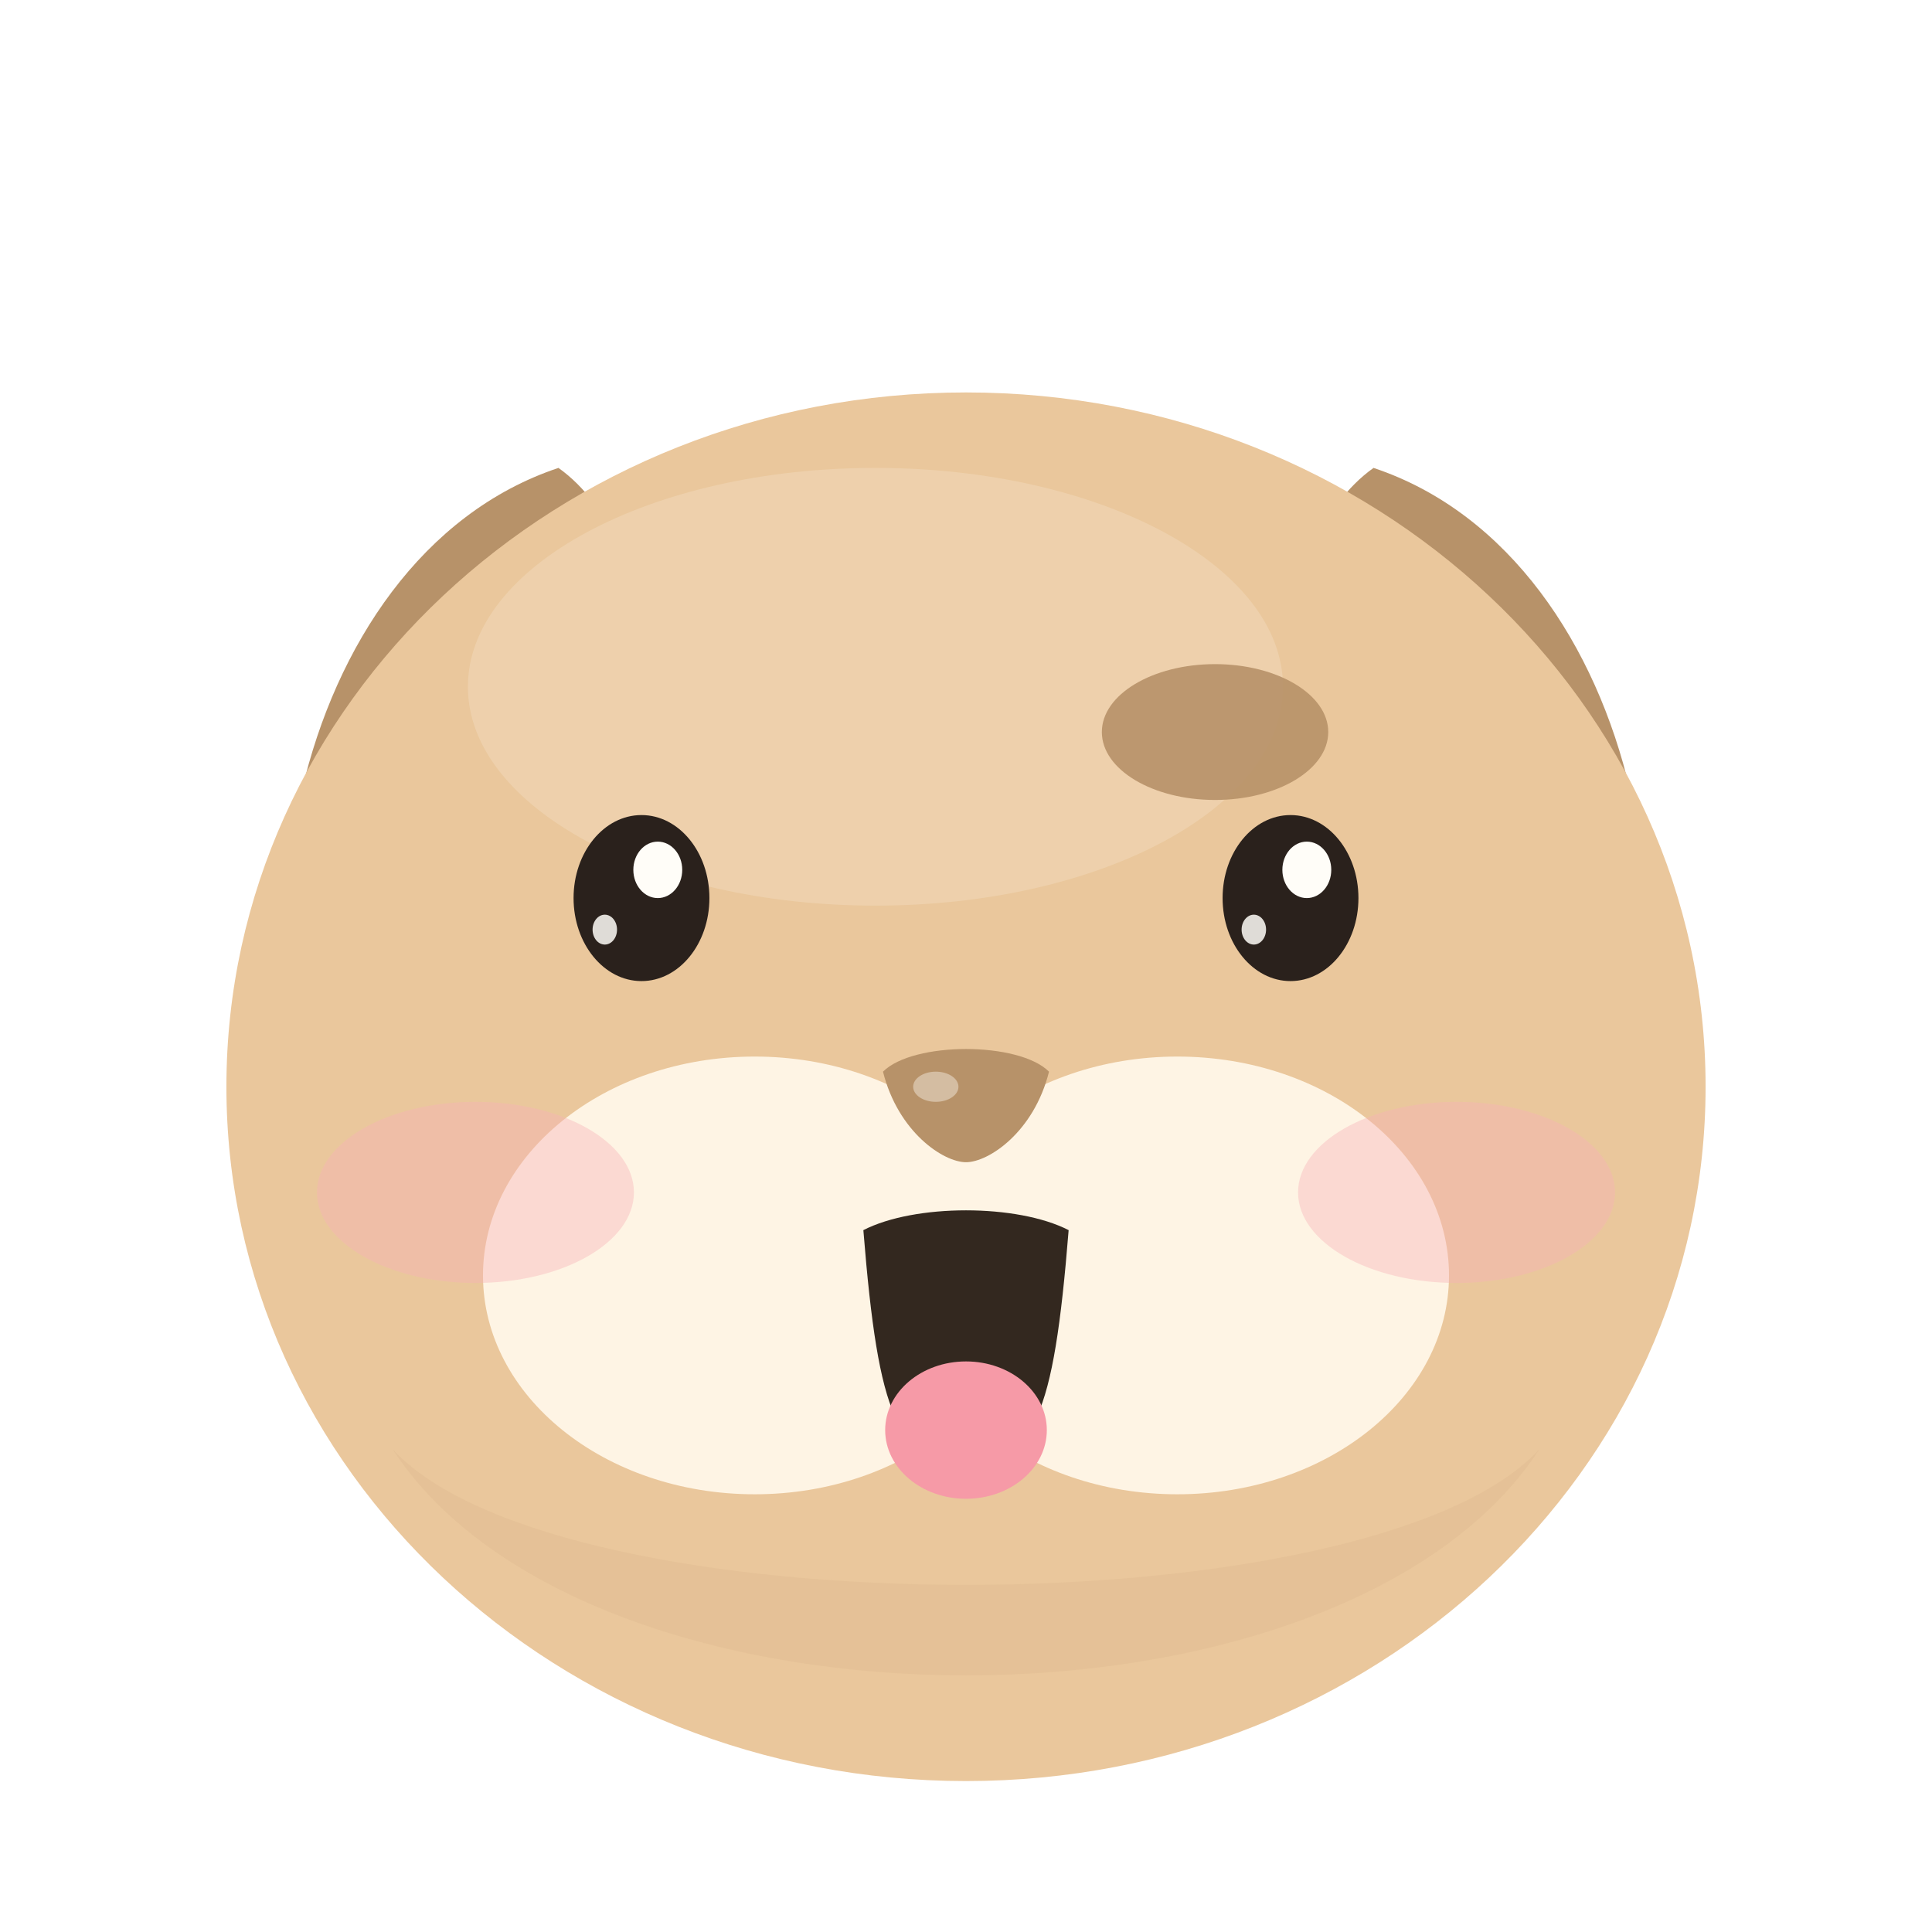
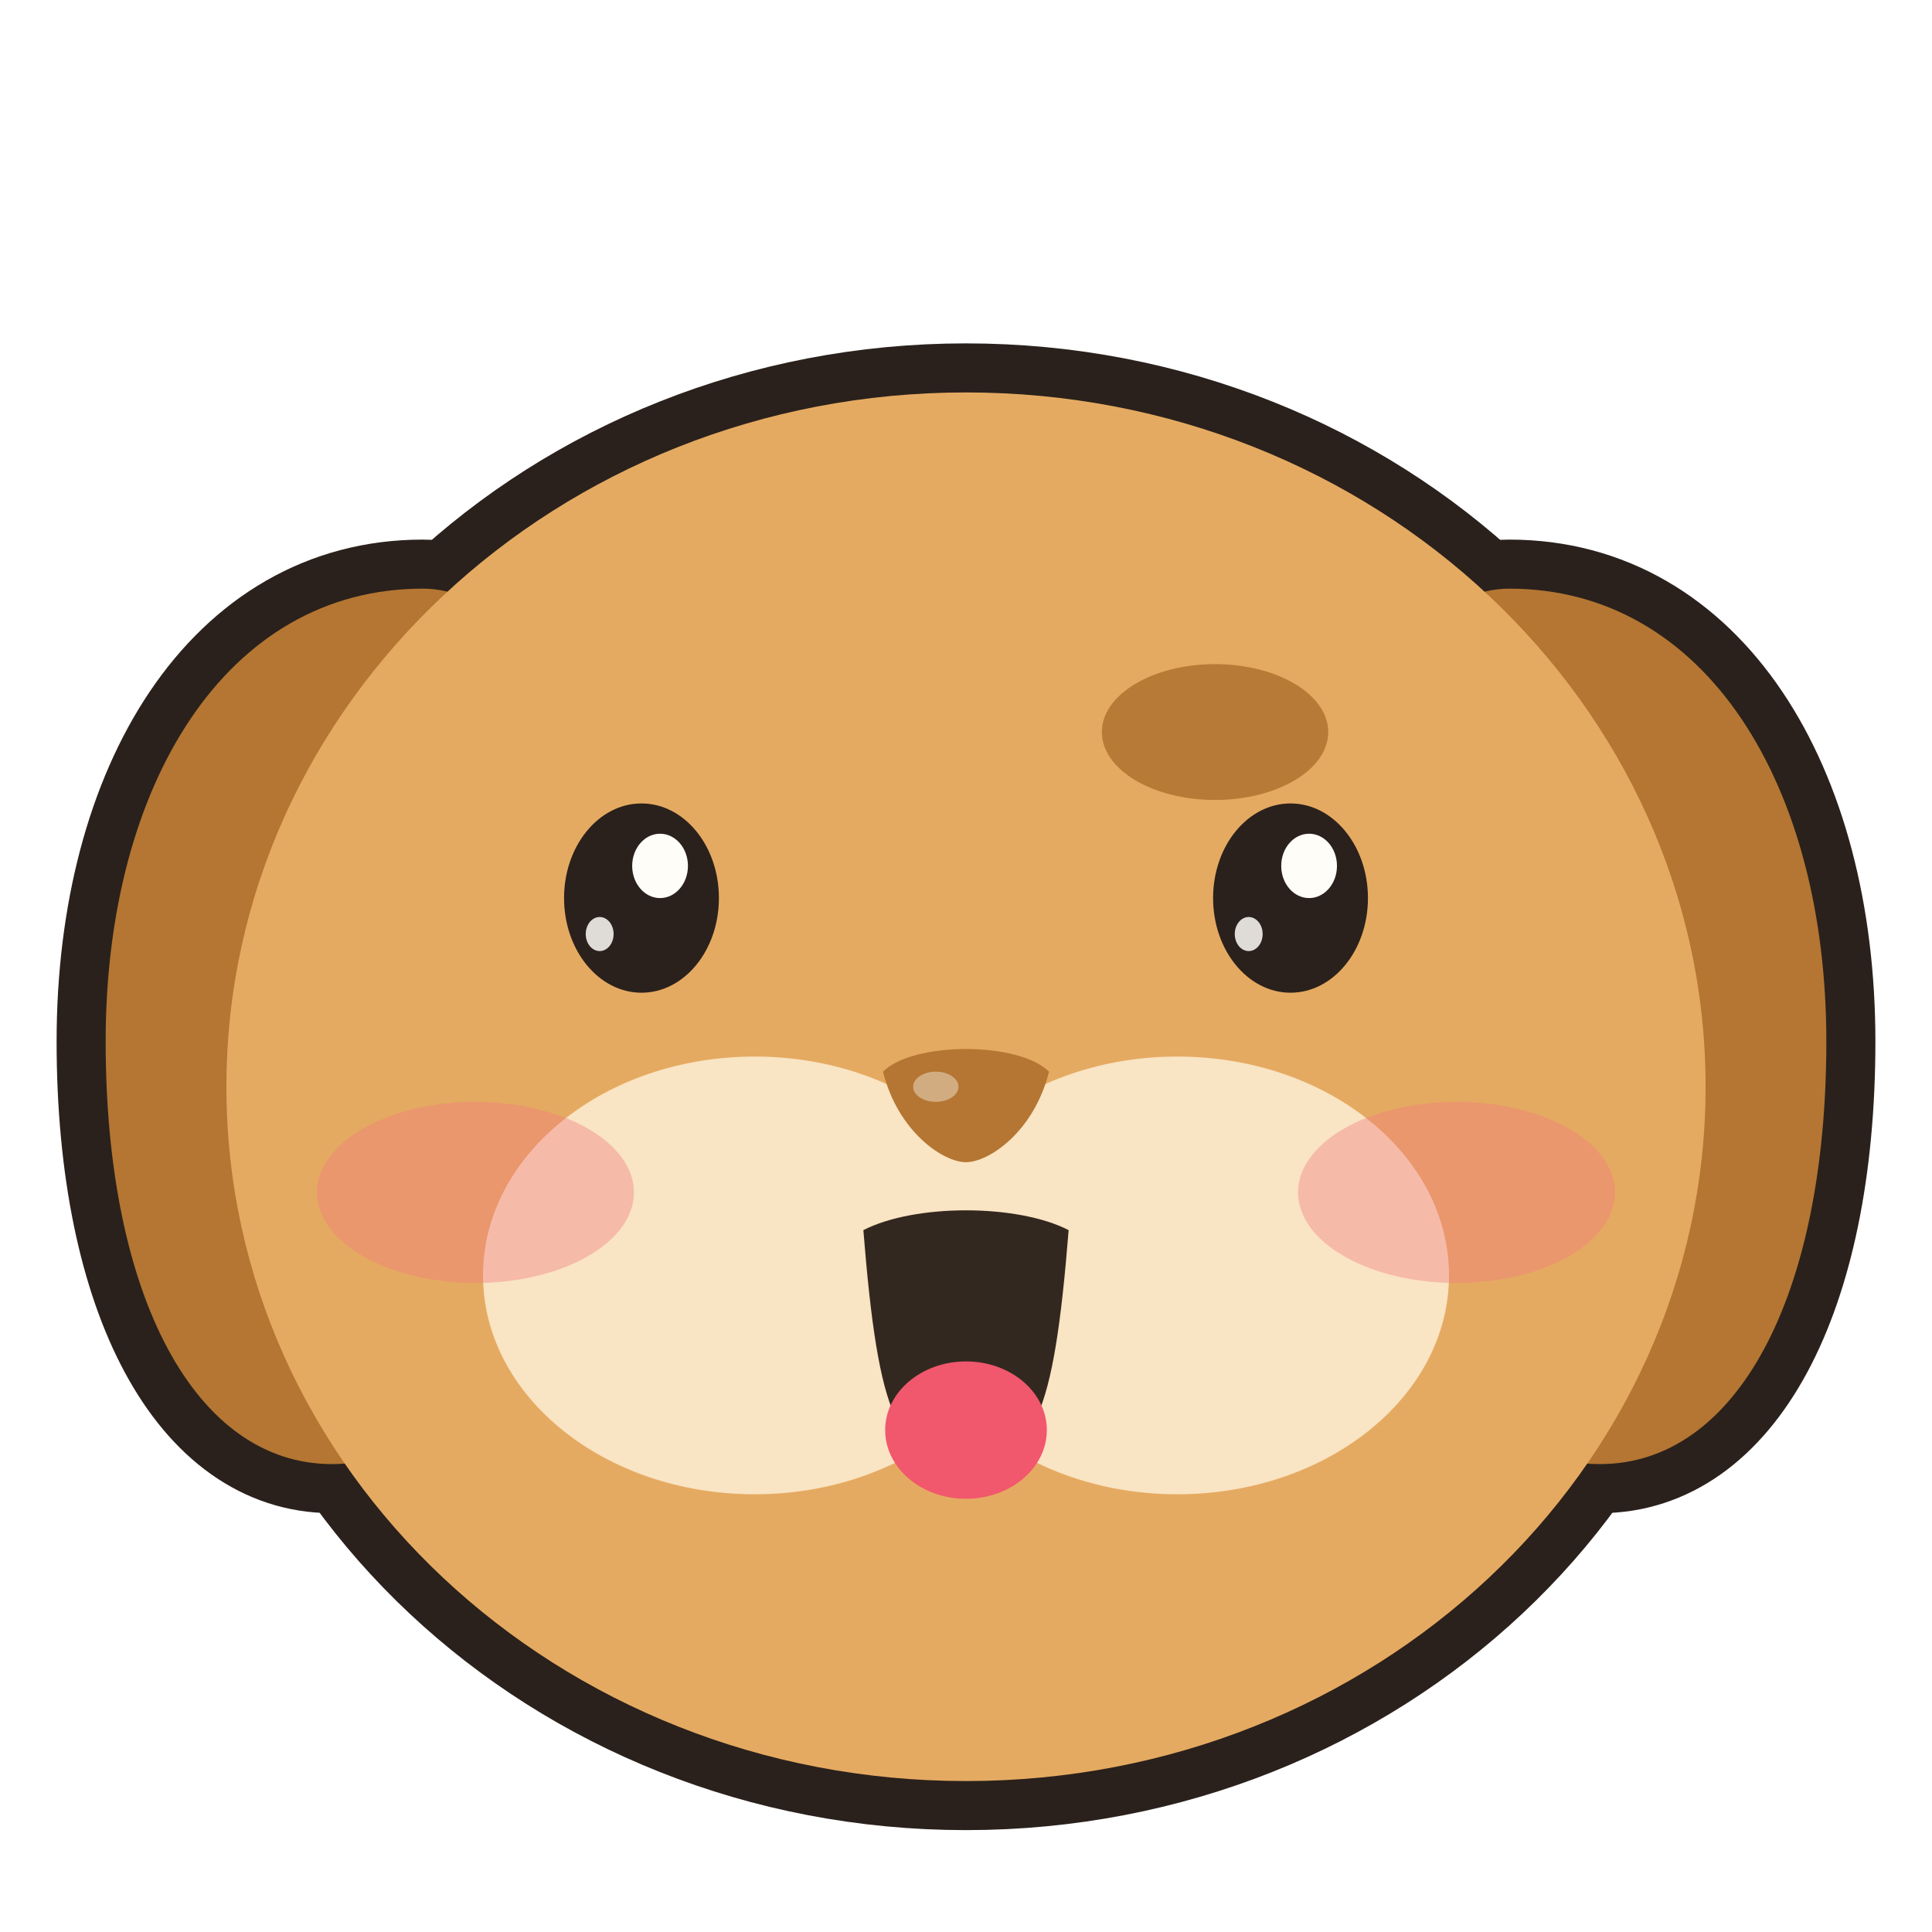
<svg xmlns="http://www.w3.org/2000/svg" viewBox="0 0 256 256" width="256" height="256" role="img" aria-hidden="true">
-   <path d="M74 62 C38 74 28 132 48 158 C62 174 78 156 78 132 C90 102 88 72 74 62 Z" fill="#b79269" />
-   <path d="M182 62 C218 74 228 132 208 158 C194 174 178 156 178 132 C166 102 168 72 182 62 Z" fill="#b79269" />
-   <ellipse cx="128" cy="144" rx="98" ry="92" fill="#eac79c" />
-   <ellipse cx="100" cy="169" rx="36" ry="29" fill="#fef4e4" />
-   <ellipse cx="156" cy="169" rx="36" ry="29" fill="#fef4e4" />
-   <ellipse cx="116" cy="91" rx="54" ry="29" fill="#fffdf8" fill-opacity="0.170" />
-   <path d="M52 192 C78 232 178 232 204 192 C182 216 74 216 52 192 Z" fill="#b79269" fill-opacity="0.100" />
-   <ellipse cx="63" cy="158" rx="21" ry="12" fill="#f9b3b6" fill-opacity="0.400" />
-   <ellipse cx="193" cy="158" rx="21" ry="12" fill="#f9b3b6" fill-opacity="0.400" />
-   <ellipse cx="85" cy="119" rx="9" ry="11" fill="#2a211c" />
-   <ellipse cx="171" cy="119" rx="9" ry="11" fill="#2a211c" />
-   <ellipse cx="87.16" cy="115.26" rx="3.24" ry="3.74" fill="#fffdf8" />
-   <ellipse cx="80.14" cy="123.18" rx="1.62" ry="1.98" fill="#fffdf8" fill-opacity="0.850" />
-   <ellipse cx="173.16" cy="115.26" rx="3.24" ry="3.74" fill="#fffdf8" />
-   <ellipse cx="166.14" cy="123.18" rx="1.62" ry="1.98" fill="#fffdf8" fill-opacity="0.850" />
-   <ellipse cx="161" cy="97" rx="15" ry="9" fill="#b79269" fill-opacity="0.900" />
-   <path d="M117 142 C121 138 135 138 139 142 C137 150 131 154 128 154 C125 154 119 150 117 142 Z" fill="#b79269" />
+   <path d="M56 78 C30 78 14 104 14 138 C14 172 26 194 44 194 C64 194 76 170 76 138 C76 104 72 78 56 78 Z" fill="#2a211c" stroke="#2a211c" stroke-width="13" stroke-linejoin="round" />
+   <path d="M200 78 C226 78 242 104 242 138 C242 172 230 194 212 194 C192 194 180 170 180 138 C180 104 184 78 200 78 Z" fill="#2a211c" stroke="#2a211c" stroke-width="13" stroke-linejoin="round" />
+   <ellipse cx="128" cy="144" rx="98" ry="92" fill="#2a211c" stroke="#2a211c" stroke-width="13" stroke-linejoin="round" />
+   <path d="M56 78 C30 78 14 104 14 138 C14 172 26 194 44 194 C64 194 76 170 76 138 C76 104 72 78 56 78 Z" fill="#b47632" />
+   <path d="M200 78 C226 78 242 104 242 138 C242 172 230 194 212 194 C192 194 180 170 180 138 C180 104 184 78 200 78 Z" fill="#b47632" />
+   <ellipse cx="128" cy="144" rx="98" ry="92" fill="#e5aa61" />
+   <ellipse cx="100" cy="169" rx="36" ry="29" fill="#f9e4c3" />
+   <ellipse cx="156" cy="169" rx="36" ry="29" fill="#f9e4c3" />
+   <ellipse cx="63" cy="158" rx="21" ry="12" fill="#f47b81" fill-opacity="0.400" />
+   <ellipse cx="193" cy="158" rx="21" ry="12" fill="#f47b81" fill-opacity="0.400" />
+   <ellipse cx="85" cy="119" rx="10.26" ry="12.54" fill="#2a211c" />
+   <ellipse cx="171" cy="119" rx="10.26" ry="12.54" fill="#2a211c" />
+   <ellipse cx="87.462" cy="114.736" rx="3.694" ry="4.264" fill="#fffdf8" />
+   <ellipse cx="79.46" cy="123.765" rx="1.847" ry="2.257" fill="#fffdf8" fill-opacity="0.850" />
+   <ellipse cx="173.462" cy="114.736" rx="3.694" ry="4.264" fill="#fffdf8" />
+   <ellipse cx="165.46" cy="123.765" rx="1.847" ry="2.257" fill="#fffdf8" fill-opacity="0.850" />
+   <ellipse cx="161" cy="97" rx="15" ry="9" fill="#b47632" fill-opacity="0.900" />
+   <path d="M117 142 C121 138 135 138 139 142 C137 150 131 154 128 154 C125 154 119 150 117 142 Z" fill="#b47632" />
  <ellipse cx="124" cy="144" rx="3" ry="2" fill="#fffdf8" fill-opacity="0.400" />
  <path d="M114.4 163 C116.4 188.01 119 193.5 128 193.5 C137 193.5 139.6 188.01 141.6 163 C134.8 159.5 121.2 159.5 114.4 163 Z" fill="#33281f" />
-   <ellipse cx="128" cy="189.496" rx="10.71" ry="9.1" fill="#f69aa7" />
+   <ellipse cx="128" cy="189.496" rx="10.71" ry="9.1" fill="#f1576d" />
</svg>
